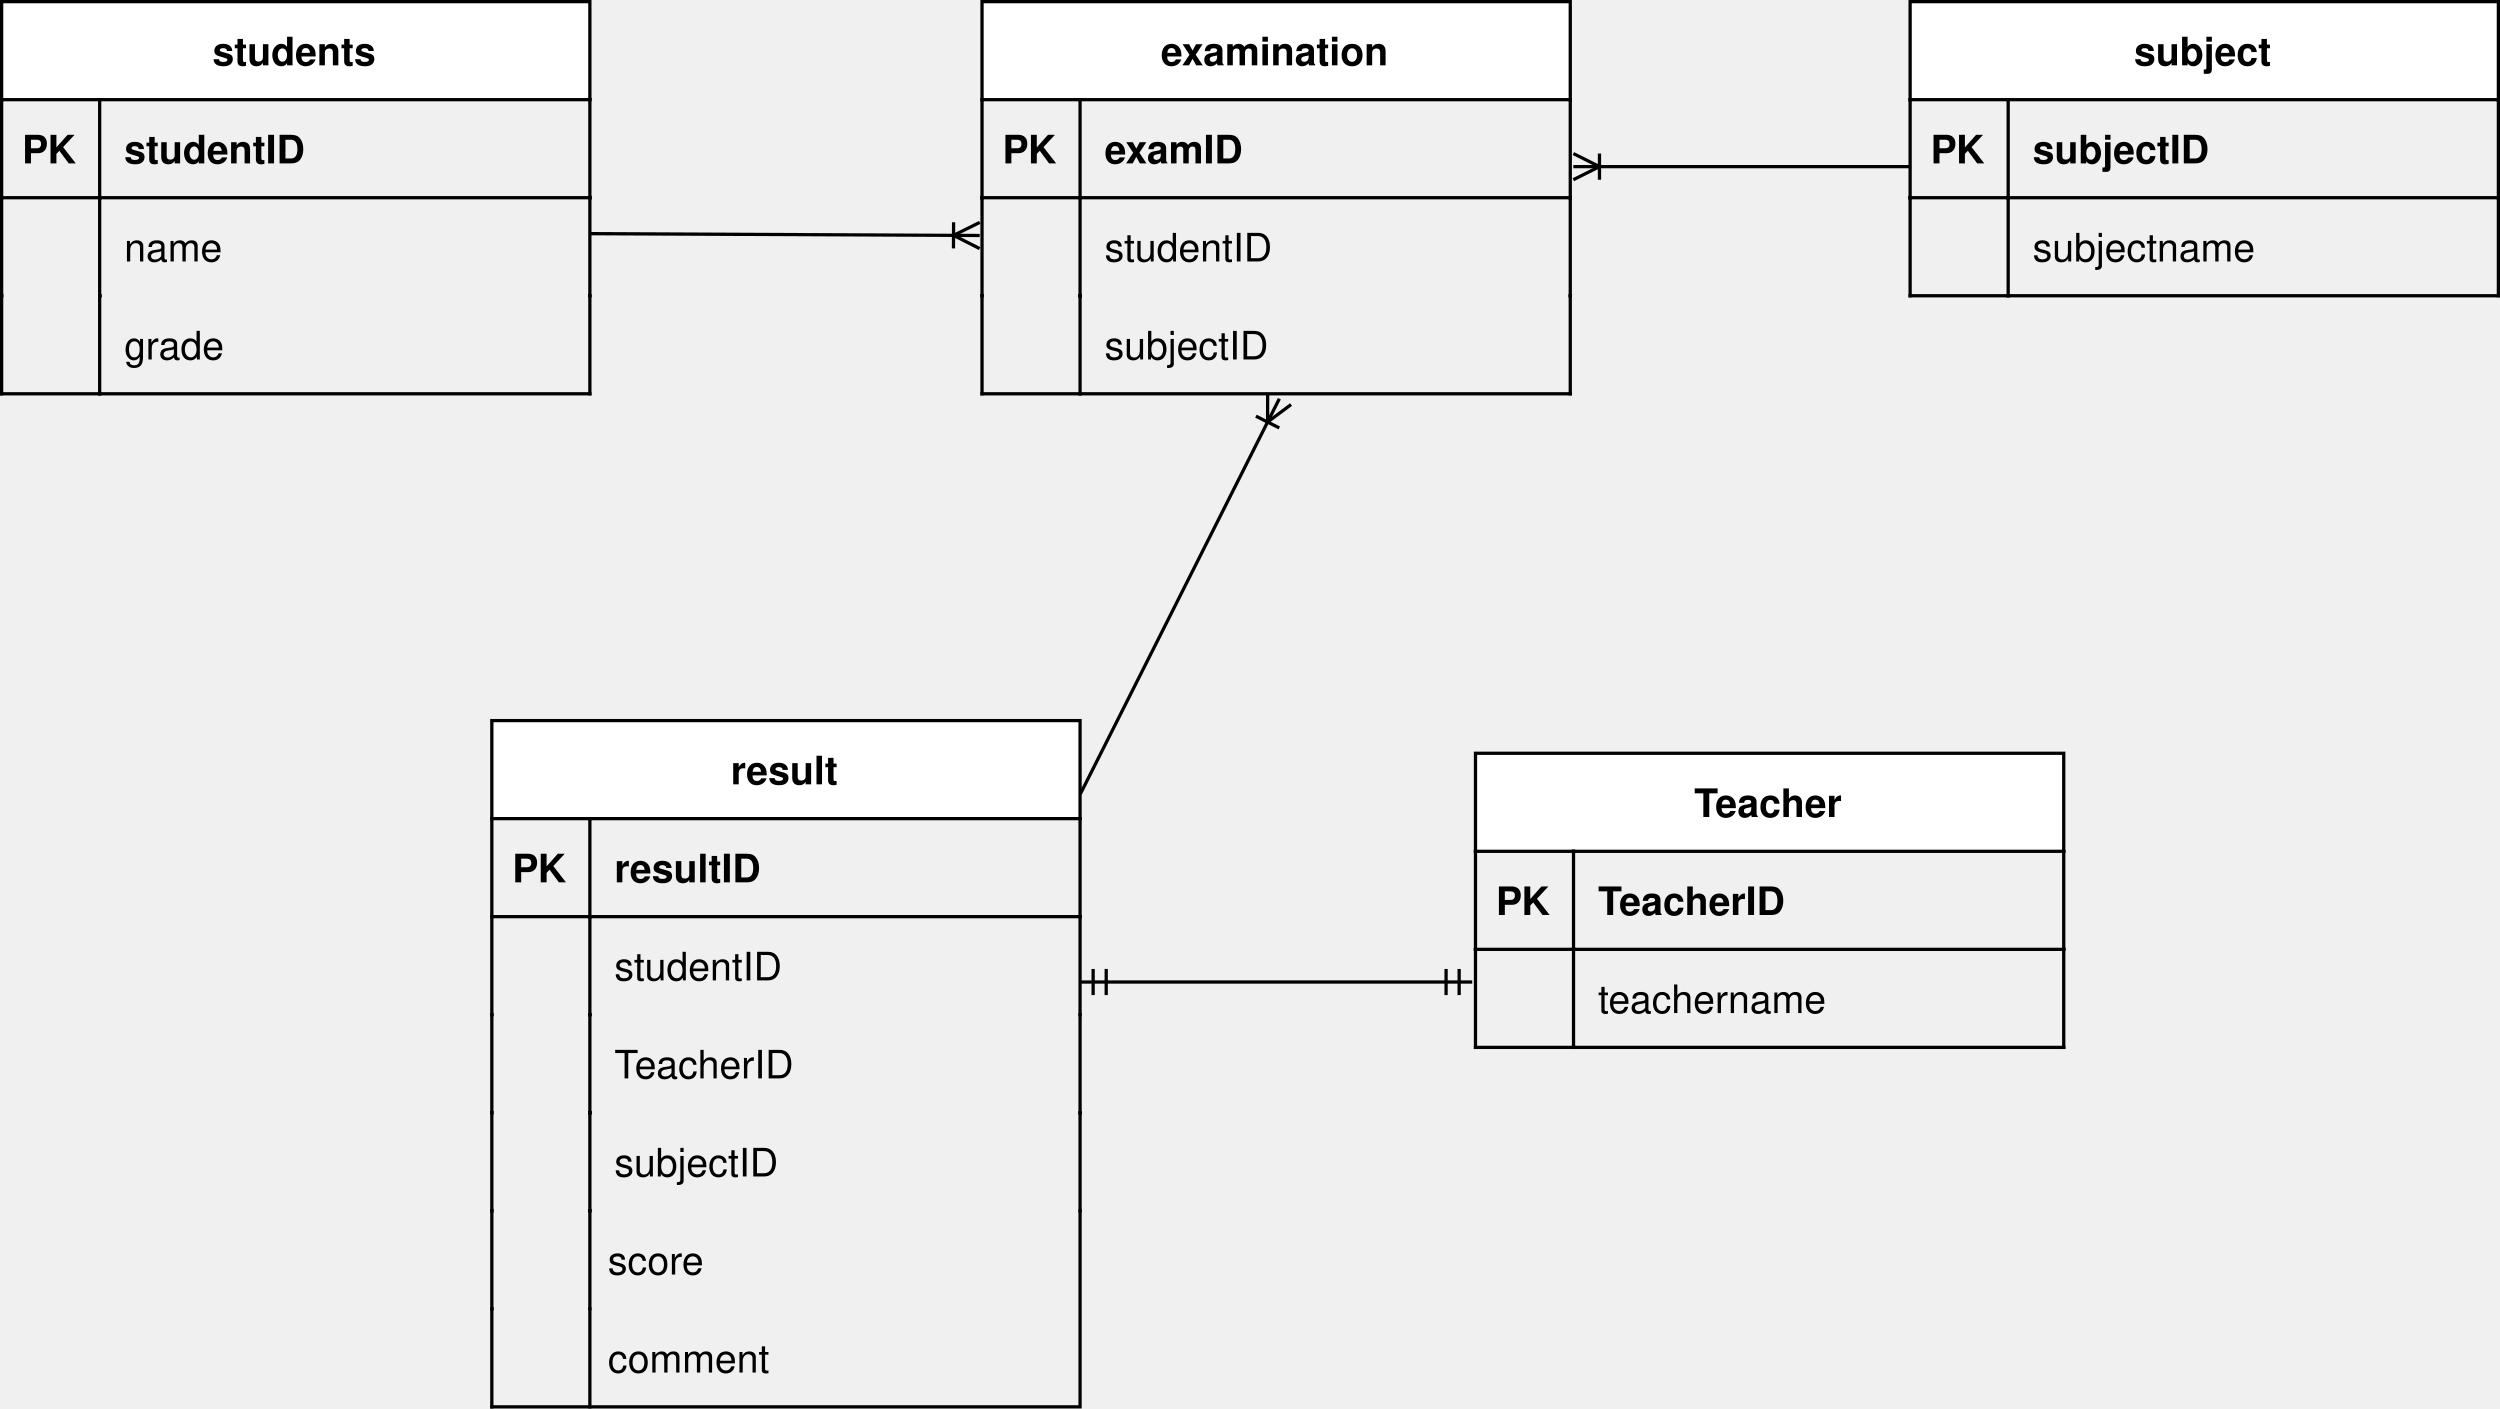
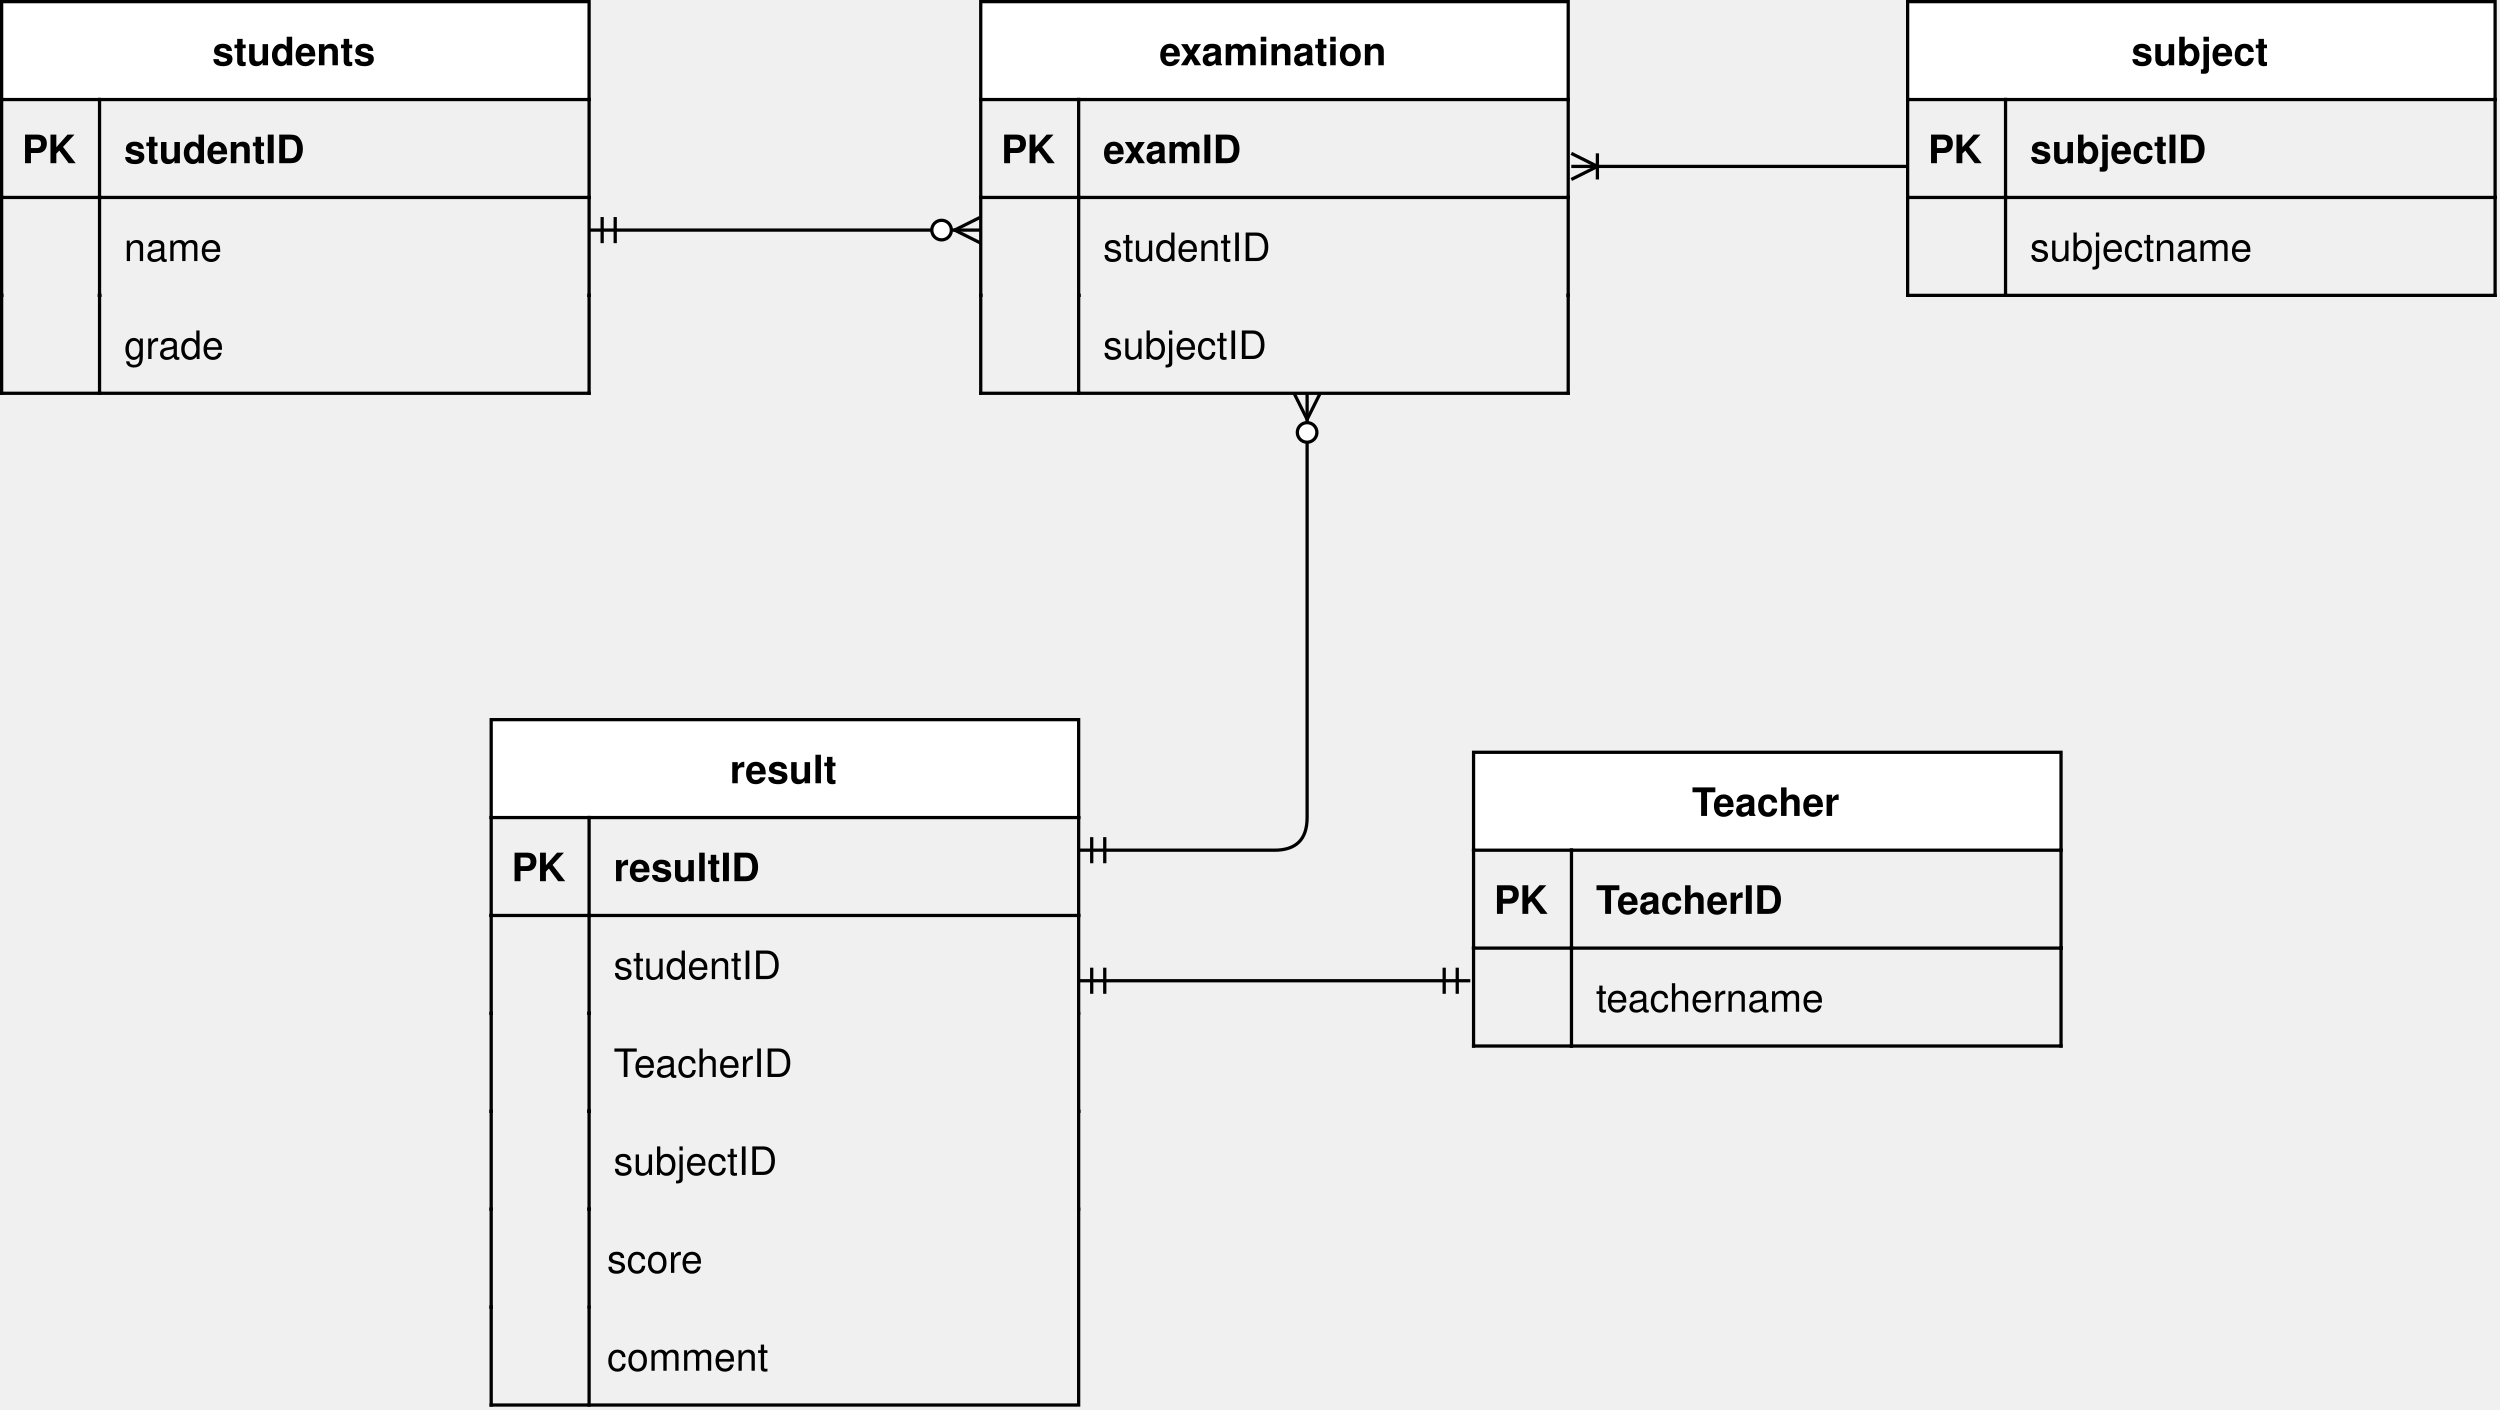
- <svg xmlns="http://www.w3.org/2000/svg" host="65bd71144e" version="1.1" width="765px" height="431px" viewBox="-0.5 -0.5 765 431" content="&lt;mxfile&gt;&lt;diagram id=&quot;rTqVLKV2QJE_o8dWdOVn&quot; name=&quot;ページ1&quot;&gt;7V1tc6M2EP41/lgPIMDm49mXXjvNTTO5m2n7UTGKTQvIA3Ji36+vBOJV2CccBccyGU/GWmAt9lk92l0JewKW0f5LArebr9hH4cQy/P0EfJ5Y1sxw6H8mOOQCh7WYYJ0Efi4yK8G34AfiQoNLd4GP0saJBOOQBNumcIXjGK1IQwaTBL82T3vGYfNTt3CNBMG3FQxF6V+BTza5dG7NKvlvKFhvik82XS8/EsHiZH4n6Qb6+LUmAncTsEwwJvm7aL9EIbNdYZf8ul+PHC07lqCYyFzA7f4Cwx2/t5TsfHpxyvtHDsVN065u2VsCn5hokRKYEI4NMKiAWpvAIEYJFZhZOwzhNg2y03PJJgj9e3jAO1IoKlqL52CP/MccGnYuRemeKmNNpvyZKv/GO8MOwzBYx/T9ivaVfeIiQSntyz1MCT9DNAW3zgtKCNrXRNw0XxCOEEkO9BR+FHCUDoX78fZrBbo557JNHfACXsgdbV2qrrCgbzgc3dAAAZrTkDwyP1pscBL8YECE3HB1mLL2axCFMKYOCv2WaIGzAZmZOwjDJQ4xwzLGMRLgZCf5Cd5+h8kaES7Y4oB5Du2bs6AvaoSlMXUmDu3rkrbNqk1f7PSELHGckoS6DdOBKHqviCG4IHjLlYboudCfcBOz90+YEBwdxdqSxvrQxPpn2AIF0NoCtA9/HAWX3hUJYPhIiQzG6zCHIuM1WEHRgVenBUurtc3ZHl+YWu45zKhpE/iUETqtDKStXDMr6GlVrqwyQG9tMKQcEUNCPXwX+6kAVdlPKfScY5z5++cLg1iQYn7uIt3CVRCv7/Mr3RbKzjug3OLN+lhylKIupU4t7O7Ix1J8bKjhY3dAPp7JQzvMQEZ+UOiTJ2NX2sQakfFcgC6GEfroPKwaUJ151xt5d0je9Qbk3SKfv3Li9aRtrBHxmqaA3TqBvibUKw+pztRrijEv2sMooB8Q4Pg0DV9BhYgSLv6vrOCpqhldtGhk9ghlb3q2lMZfPgi7QCHJFMPfq6gkSVl+Jm15naZVMdxllKtHaUkx7DpPvVaP0Pimidx4NyIfsgJlidH0hQe8RCYkY/bSj2+Kxcu0+wrXCAZAWmviHtdtL03cQ5awOtZyNSHum1zb7Vrc3T39S7unMXGP67uZGcTMi0N/mr9vtdDlmpz6+ha6PAW0C8b0SG2dq0fF+wJ1LiCmR9rUucBNZkigI0O6lolWVamrB/I6T7xgzJjUZkz9uXzIUhfQNWMCN5kxgaMZ07VuxFKMtc7UbYuzOE0+dqGOKVOEX2okkV1Qb2MC6yTioxDV2y2Oafq6ooyspOwiQrckab3ciCXpdMc+ryMD9Ib3yTGcUJsaloP8Q6aG9pU+TCNl+ZuMKGwxosgnldvJDHsAr3V4MT5zozYz7E/lQ2aG9jU+hyNl9pt8NMcWNydqtAnCeCvSWhP3+NDOpYl7yE0QhYPpR9w3+WiPI662fUdwtUGJDsT9ZqR1Jm5HLOiNxC1P3MU9sdqjQi43ZQt5Ssi8R/3sqsjckbe7TmQu1seuZqF9AKR1JnO3o3yytCafjHSFk15Lcx1Qt8Bjpg5WMPzExRHFiy/0MLxaFzehBvakuYCimNWFGeNd9sO1V0Ps2XmrIedwtvu2ysnPh22HA6SkZUNpj2iAb1eSR24U+8jQP+0iP/MCdt8T+VUP91gmX36tIO/JpP7NfapmEelvrjkaqp8O21oh2nWswCoYpPbcbAxS0EX877VpdTYG12pXJmfy+F9gZXImBtLarEyWrnxTsfRMjKWvpjCiammyB/I6x9bFfDByuaIKd38uH3Jp0tP1+ezSj2+KyD0xEiM5keu8abUH1jpT97xjA3pWFlnhKGLGGgsj71oYcc7cJnoOb8/FvWR94B0LIyL+5fD50IURT+IpkywkzkMv02LBGYlCftso9j+xH4qgzbtHCut3/BXGh+wA7cjfVPyLMTUMu5D8wyw/BY5VCD7vi3k6ax3qrQeUBPSGskJL9zYSbk/kN36H4qQhy8dvG98pVwgTFEISvKCG+hNs/cA8qBrC5QbxYkFq1lKR4l2yQvyqCiVBEbC8afGdvZWuqeM21ZGMlAR158z0EgQg6wcRjP0/47J21nWgE7cObC8HJXCbUNqGcR6Udrve3VakEESJfaBvHszmrDmYrTk4ZzCjfUBKfnC5oKGRtiuFrHGoNbq54SM7lGuCqWcZ5V+zwErju2mxt6KvhzmmMfXsSnPxs0EnVCv0OXH3ohqf4/5hCu5hGrPe7lF6MA35TLPuwFS/c/5k9JEdjjLY1Jh51V/DK4BtTYuNxL0pzaIO15ydaP+mjiIfo83ql53y06ufxwJ3/wM=&lt;/diagram&gt;&lt;/mxfile&gt;">
+ <svg xmlns="http://www.w3.org/2000/svg" host="65bd71144e" version="1.1" width="766px" height="432px" viewBox="-0.5 -0.5 766 432" content="&lt;mxfile&gt;&lt;diagram id=&quot;rTqVLKV2QJE_o8dWdOVn&quot; name=&quot;ページ1&quot;&gt;7V1tc6M2EP41/tgMb8b2x9hJr53mpje5zLT9qBjFphXIA3Ji36+vBBJvwo7wERwEN5kbtIhF7LN6tFoJPLFXweFLBHbbr9iDaGIZ3mFi300sy5m79H8mOKYC2zVSwSbyvVRk5oLv/g/IhaLa3vdgXKpIMEbE35WFaxyGcE1KMhBF+K1c7QWj8l13YAMlwfc1QLL0L98j21Q6t2a5/Dfob7bizqa7SM8EQFTmTxJvgYffCiL7fmKvIoxJehQcVhAx2wm7pNf9euJs1rAIhkTlAiu94BWgPX+2mOw9enHM20eO4qFpU3fskIBnJlrGBESEY2MbVECtTYAfwogKzKSMENjFflI9lWx95D2AI94ToUiUli/+AXqPKTSsLkXpgSpjRab8hSr/zhvDTgPkb0J6vKZtZXdcRjCmbXkAMeE1ZFNw67zCiMBDQcRN8wXiAJLoSKvwszZH6Sjcj5ffctDNOZdti4ALeAF3tE2mOseCHnA46qGxJWjOQ/LI/Gi5xZH/gwGBuOGKMCXlNz9AIKQOCryKaImTDpmY20dohRFmWIY4hBKcrJIX4d0TiDaQcMEO+8xzaNumS/pHjbAybqaTKW3ripbNvEz/WPWIrHAYk4i6DdMBKXpvkCG4JHjHlSL4IvRH3MTs+BkTgoOTWFvKWB/LWL+Hrd0CtI4E7bc/ToJLn4r4AD1SIgPhBqVQJLwGcihq8Kq1YGa1qjmr/QtTy72ghJq2vkcZodbKtrKVC2a1G1qVK8sN0FgbQJQjQkCoh+9DL5agytqphN70FGf+fndlEAUppnWX8Q6s/XDzkF7pVlCefgDKFd4s9qVpq6grqWsXdnfkYyU+NtrhY7dDPp6pQ9tNR4aeL/Spk7GrbGKNyHguQReCAH52Hm4bUJ15dzHybpe8u+iQd8V8vufEu1C2sUbEa5oSdpsIeJpQrzqkOlOvKce88AACn97Ax+F5Gu5BhogSLv4vy+C1lTO6atLIbBDKDnq0VMZfPQi7QiLJlMPfXmSSlCw/U7a8TsOqHO4yytUjtdQy7DoPvVaD0HjQRG58GJF3mYGy5Gj6yh1eYSakYvbMjwfF4tm0u4drBB0grTVxj+u21ybuLlNYNWu5mhD3INd26xZ398//0uZpTNzj+m5iBnnmxaE/z99DTXS5Jqe+pomuRQu0a4/To3bzXA0y3lfIc9ny9EibPJc9yBmSXTND6stA21aqqwHyOg+89jhjanfG1JzLu0x12brOmOxBzpjskzOmvm7EahlrnanbkUdxOvnYIx2nTAF+LZBEckGxjAkokogHESyWKxxT9vWWZmQZZYsI3VKk9WwjlqLTnbpfzQxw0b1PjuFEu1PDrJN/yqmh09OXaZQsP8iIwpEjinRQGc7MsAHwWocX4zs37c4Mm1N5lzNDp4/v4SiZfZCv5jjy5kSNNkEYP4u01sQ9vrRzbeLuchOEcDD9iHuQr/ZM5dW2JwjWWxjpQNw/jbTOxD2VE3ojcasTt3gmlntskctN1UReK2TeIH/WKzKfqttdJzKX82O9WWjvAGmdydytSZ+srMmtEa9x1GhprgbqCnjM1P4aoFsuDihefKGH4VW5uAy17UzKCygts7o0YnzIfrjqaogzu2w15BLOdn8uc/J+t61xgJhUbKjsESXwnVzyyI3inOj6513kPS9gzz1RX/VwT83ks88K8pZMil/ua2sUUf5yzclQ/XzYVgnR+rEC20IndeZmqZPadcT/UZtWZ2Nw3e7K5Ewd/yusTM7kQFqblcnMlQcVS8/kWLo3iZG2liYbIK9zbC3Gg5HLW8pwN+fyLpcmF7q+n5358aCIfCFHYiQlcp03rTbAWmfqntdsQE/SImscBMxYY2LkQxMj0wu3iV7C23N5L1kTeMfEiIx/1n0+dWJkoQB8EhKnoZdpseCMBIg/Ngy9W/ZDEbR4/xiA0PszzHImdSdS3dCTfjei0m/O2iJ7g7b0WTghjCACxH8t3+AM4X5jTlCgcrfcCx2jYuUY76M15FflhpYUOdU8Z1URSRhFUnTJMK2w/08VRNo3n/BXEB6TE7QJf1PxL8aNYc6E5B/WfW6suS0EdwcRbCWlY7H0DUY+fZQkW5YIDz4RKg2XC0oaaTlXyArHQqGq7vM7lGvaNwvLyP6VE2t0XL8Ra+pNPWxqGjcLJ9dsTN9V3Z7PmYbC+qeq0/2AEc68rsfkkb0gIiCYXUge0tcxq4raBFLhRUNmdJEVoUPkFm9wCNB9Ll0ODerqOJGVG48TFait6vdNL4aaFvNfSEqr5z8zZd//Dw==&lt;/diagram&gt;&lt;/mxfile&gt;">
  <defs>
    <clipPath id="mx-clip-0-30-30-30-0">
      <rect x="0" y="30" width="30" height="30" />
    </clipPath>
    <clipPath id="mx-clip-36-30-144-30-0">
      <rect x="36" y="30" width="144" height="30" />
    </clipPath>
    <clipPath id="mx-clip-36-60-144-30-0">
      <rect x="36" y="60" width="144" height="30" />
    </clipPath>
    <clipPath id="mx-clip-36-90-144-30-0">
      <rect x="36" y="90" width="144" height="30" />
    </clipPath>
    <clipPath id="mx-clip-300-30-30-30-0">
      <rect x="300" y="30" width="30" height="30" />
    </clipPath>
    <clipPath id="mx-clip-336-30-144-30-0">
      <rect x="336" y="30" width="144" height="30" />
    </clipPath>
    <clipPath id="mx-clip-336-60-144-30-0">
      <rect x="336" y="60" width="144" height="30" />
    </clipPath>
    <clipPath id="mx-clip-336-90-144-30-0">
      <rect x="336" y="90" width="144" height="30" />
    </clipPath>
    <clipPath id="mx-clip-584-30-30-30-0">
      <rect x="584" y="30" width="30" height="30" />
    </clipPath>
    <clipPath id="mx-clip-620-30-144-30-0">
      <rect x="620" y="30" width="144" height="30" />
    </clipPath>
    <clipPath id="mx-clip-620-60-144-30-0">
      <rect x="620" y="60" width="144" height="30" />
    </clipPath>
    <clipPath id="mx-clip-150-250-30-30-0">
      <rect x="150" y="250" width="30" height="30" />
    </clipPath>
    <clipPath id="mx-clip-186-250-144-30-0">
      <rect x="186" y="250" width="144" height="30" />
    </clipPath>
    <clipPath id="mx-clip-186-280-144-30-0">
      <rect x="186" y="280" width="144" height="30" />
    </clipPath>
    <clipPath id="mx-clip-186-310-144-30-0">
      <rect x="186" y="310" width="144" height="30" />
    </clipPath>
    <clipPath id="mx-clip-186-340-144-30-0">
      <rect x="186" y="340" width="144" height="30" />
    </clipPath>
    <clipPath id="mx-clip-451-260-30-30-0">
      <rect x="451" y="260" width="30" height="30" />
    </clipPath>
    <clipPath id="mx-clip-487-260-144-30-0">
      <rect x="487" y="260" width="144" height="30" />
    </clipPath>
    <clipPath id="mx-clip-487-290-144-30-0">
      <rect x="487" y="290" width="144" height="30" />
    </clipPath>
  </defs>
  <g>
    <path d="M 0 30 L 0 0 L 180 0 L 180 30" fill="rgb(255, 255, 255)" stroke="rgb(0, 0, 0)" stroke-miterlimit="10" pointer-events="all" />
    <path d="M 0 30 L 0 120 L 180 120 L 180 30" fill="none" stroke="rgb(0, 0, 0)" stroke-miterlimit="10" pointer-events="none" />
    <path d="M 0 30 L 180 30" fill="none" stroke="rgb(0, 0, 0)" stroke-miterlimit="10" pointer-events="none" />
    <path d="M 30 30 L 30 60 L 30 90 L 30 120" fill="none" stroke="rgb(0, 0, 0)" stroke-miterlimit="10" pointer-events="none" />
    <g fill="rgb(0, 0, 0)" font-family="Helvetica" font-weight="bold" pointer-events="none" text-anchor="middle" font-size="12px">
      <text x="89.5" y="19.5">
                students
            </text>
    </g>
    <path d="M 0 30 M 180 30 M 180 60 L 0 60" fill="none" stroke="rgb(0, 0, 0)" stroke-linecap="square" stroke-miterlimit="10" pointer-events="none" />
    <path d="M 0 30 M 30 30 M 30 60 M 0 60" fill="none" stroke="rgb(0, 0, 0)" stroke-linecap="square" stroke-miterlimit="10" pointer-events="none" />
    <g fill="rgb(0, 0, 0)" font-family="Helvetica" font-weight="bold" pointer-events="none" clip-path="url(#mx-clip-0-30-30-30-0)" text-anchor="middle" font-size="12px">
      <text x="14.5" y="49.5">
                PK
            </text>
    </g>
    <path d="M 30 30 M 180 30 M 180 60 M 30 60" fill="none" stroke="rgb(0, 0, 0)" stroke-linecap="square" stroke-miterlimit="10" pointer-events="none" />
    <g fill="rgb(0, 0, 0)" font-family="Helvetica" font-weight="bold" text-decoration="underline" pointer-events="none" clip-path="url(#mx-clip-36-30-144-30-0)" font-size="12px">
      <text x="37.5" y="49.5">
                studentID
            </text>
    </g>
    <path d="M 0 60 M 30 60 M 30 90 M 0 90" fill="none" stroke="rgb(0, 0, 0)" stroke-linecap="square" stroke-miterlimit="10" pointer-events="none" />
    <path d="M 30 60 M 180 60 M 180 90 M 30 90" fill="none" stroke="rgb(0, 0, 0)" stroke-linecap="square" stroke-miterlimit="10" pointer-events="none" />
    <g fill="rgb(0, 0, 0)" font-family="Helvetica" pointer-events="none" clip-path="url(#mx-clip-36-60-144-30-0)" font-size="12px">
      <text x="37.5" y="79.5">
                name
            </text>
    </g>
    <path d="M 0 90 M 30 90 M 30 120 M 0 120" fill="none" stroke="rgb(0, 0, 0)" stroke-linecap="square" stroke-miterlimit="10" pointer-events="none" />
    <path d="M 30 90 M 180 90 M 180 120 M 30 120" fill="none" stroke="rgb(0, 0, 0)" stroke-linecap="square" stroke-miterlimit="10" pointer-events="none" />
    <g fill="rgb(0, 0, 0)" font-family="Helvetica" pointer-events="none" clip-path="url(#mx-clip-36-90-144-30-0)" font-size="12px">
      <text x="37.5" y="109.5">
                grade
            </text>
    </g>
    <path d="M 300 30 L 300 0 L 480 0 L 480 30" fill="rgb(255, 255, 255)" stroke="rgb(0, 0, 0)" stroke-miterlimit="10" pointer-events="none" />
    <path d="M 300 30 L 300 120 L 480 120 L 480 30" fill="none" stroke="rgb(0, 0, 0)" stroke-miterlimit="10" pointer-events="none" />
    <path d="M 300 30 L 480 30" fill="none" stroke="rgb(0, 0, 0)" stroke-miterlimit="10" pointer-events="none" />
    <path d="M 330 30 L 330 60 L 330 90 L 330 120" fill="none" stroke="rgb(0, 0, 0)" stroke-miterlimit="10" pointer-events="none" />
    <g fill="rgb(0, 0, 0)" font-family="Helvetica" font-weight="bold" pointer-events="none" text-anchor="middle" font-size="12px">
      <text x="389.5" y="19.5">
                examination
            </text>
    </g>
    <path d="M 300 30 M 480 30 M 480 60 L 300 60" fill="none" stroke="rgb(0, 0, 0)" stroke-linecap="square" stroke-miterlimit="10" pointer-events="none" />
    <path d="M 300 30 M 330 30 M 330 60 M 300 60" fill="none" stroke="rgb(0, 0, 0)" stroke-linecap="square" stroke-miterlimit="10" pointer-events="none" />
    <g fill="rgb(0, 0, 0)" font-family="Helvetica" font-weight="bold" pointer-events="none" clip-path="url(#mx-clip-300-30-30-30-0)" text-anchor="middle" font-size="12px">
      <text x="314.5" y="49.5">
                PK
            </text>
    </g>
    <path d="M 330 30 M 480 30 M 480 60 M 330 60" fill="none" stroke="rgb(0, 0, 0)" stroke-linecap="square" stroke-miterlimit="10" pointer-events="none" />
    <g fill="rgb(0, 0, 0)" font-family="Helvetica" font-weight="bold" text-decoration="underline" pointer-events="none" clip-path="url(#mx-clip-336-30-144-30-0)" font-size="12px">
      <text x="337.5" y="49.5">
                examID
            </text>
    </g>
    <path d="M 300 60 M 330 60 M 330 90 M 300 90" fill="none" stroke="rgb(0, 0, 0)" stroke-linecap="square" stroke-miterlimit="10" pointer-events="none" />
    <path d="M 330 60 M 480 60 M 480 90 M 330 90" fill="none" stroke="rgb(0, 0, 0)" stroke-linecap="square" stroke-miterlimit="10" pointer-events="none" />
    <g fill="rgb(0, 0, 0)" font-family="Helvetica" pointer-events="none" clip-path="url(#mx-clip-336-60-144-30-0)" font-size="12px">
      <text x="337.5" y="79.5">
                studentID
            </text>
    </g>
    <path d="M 300 90 M 330 90 M 330 120 M 300 120" fill="none" stroke="rgb(0, 0, 0)" stroke-linecap="square" stroke-miterlimit="10" pointer-events="none" />
    <path d="M 330 90 M 480 90 M 480 120 M 330 120" fill="none" stroke="rgb(0, 0, 0)" stroke-linecap="square" stroke-miterlimit="10" pointer-events="none" />
    <g fill="rgb(0, 0, 0)" font-family="Helvetica" pointer-events="none" clip-path="url(#mx-clip-336-90-144-30-0)" font-size="12px">
      <text x="337.5" y="109.5">
                subjectID
            </text>
    </g>
    <path d="M 584 30 L 584 0 L 764 0 L 764 30" fill="rgb(255, 255, 255)" stroke="rgb(0, 0, 0)" stroke-miterlimit="10" pointer-events="none" />
    <path d="M 584 30 L 584 90 L 764 90 L 764 30" fill="none" stroke="rgb(0, 0, 0)" stroke-miterlimit="10" pointer-events="none" />
    <path d="M 584 30 L 764 30" fill="none" stroke="rgb(0, 0, 0)" stroke-miterlimit="10" pointer-events="none" />
    <path d="M 614 30 L 614 60 L 614 90" fill="none" stroke="rgb(0, 0, 0)" stroke-miterlimit="10" pointer-events="none" />
    <g fill="rgb(0, 0, 0)" font-family="Helvetica" font-weight="bold" pointer-events="none" text-anchor="middle" font-size="12px">
      <text x="673.5" y="19.5">
                subject
            </text>
    </g>
    <path d="M 584 30 M 764 30 M 764 60 L 584 60" fill="none" stroke="rgb(0, 0, 0)" stroke-linecap="square" stroke-miterlimit="10" pointer-events="none" />
    <path d="M 584 30 M 614 30 M 614 60 M 584 60" fill="none" stroke="rgb(0, 0, 0)" stroke-linecap="square" stroke-miterlimit="10" pointer-events="none" />
    <g fill="rgb(0, 0, 0)" font-family="Helvetica" font-weight="bold" pointer-events="none" clip-path="url(#mx-clip-584-30-30-30-0)" text-anchor="middle" font-size="12px">
      <text x="598.5" y="49.5">
                PK
            </text>
    </g>
    <path d="M 614 30 M 764 30 M 764 60 M 614 60" fill="none" stroke="rgb(0, 0, 0)" stroke-linecap="square" stroke-miterlimit="10" pointer-events="none" />
    <g fill="rgb(0, 0, 0)" font-family="Helvetica" font-weight="bold" text-decoration="underline" pointer-events="none" clip-path="url(#mx-clip-620-30-144-30-0)" font-size="12px">
      <text x="621.5" y="49.5">
                subjectID
            </text>
    </g>
    <path d="M 584 60 M 614 60 M 614 90 M 584 90" fill="none" stroke="rgb(0, 0, 0)" stroke-linecap="square" stroke-miterlimit="10" pointer-events="none" />
    <path d="M 614 60 M 764 60 M 764 90 M 614 90" fill="none" stroke="rgb(0, 0, 0)" stroke-linecap="square" stroke-miterlimit="10" pointer-events="none" />
    <g fill="rgb(0, 0, 0)" font-family="Helvetica" pointer-events="none" clip-path="url(#mx-clip-620-60-144-30-0)" font-size="12px">
      <text x="621.5" y="79.5">
                subjectname
            </text>
    </g>
    <path d="M 150 250 L 150 220 L 330 220 L 330 250" fill="rgb(255, 255, 255)" stroke="rgb(0, 0, 0)" stroke-miterlimit="10" pointer-events="none" />
    <path d="M 150 250 L 150 430 L 330 430 L 330 250" fill="none" stroke="rgb(0, 0, 0)" stroke-miterlimit="10" pointer-events="none" />
    <path d="M 150 250 L 330 250" fill="none" stroke="rgb(0, 0, 0)" stroke-miterlimit="10" pointer-events="none" />
    <path d="M 180 250 L 180 280 L 180 310 L 180 340 L 180 370" fill="none" stroke="rgb(0, 0, 0)" stroke-miterlimit="10" pointer-events="none" />
    <g fill="rgb(0, 0, 0)" font-family="Helvetica" font-weight="bold" pointer-events="none" text-anchor="middle" font-size="12px">
      <text x="239.5" y="239.5">
                result
            </text>
    </g>
    <path d="M 150 250 M 330 250 M 330 280 L 150 280" fill="none" stroke="rgb(0, 0, 0)" stroke-linecap="square" stroke-miterlimit="10" pointer-events="none" />
    <path d="M 150 250 M 180 250 M 180 280 M 150 280" fill="none" stroke="rgb(0, 0, 0)" stroke-linecap="square" stroke-miterlimit="10" pointer-events="none" />
    <g fill="rgb(0, 0, 0)" font-family="Helvetica" font-weight="bold" pointer-events="none" clip-path="url(#mx-clip-150-250-30-30-0)" text-anchor="middle" font-size="12px">
      <text x="164.5" y="269.5">
                PK
            </text>
    </g>
    <path d="M 180 250 M 330 250 M 330 280 M 180 280" fill="none" stroke="rgb(0, 0, 0)" stroke-linecap="square" stroke-miterlimit="10" pointer-events="none" />
    <g fill="rgb(0, 0, 0)" font-family="Helvetica" font-weight="bold" text-decoration="underline" pointer-events="none" clip-path="url(#mx-clip-186-250-144-30-0)" font-size="12px">
      <text x="187.5" y="269.5">
                resultID
            </text>
    </g>
    <path d="M 150 280 M 180 280 M 180 310 M 150 310" fill="none" stroke="rgb(0, 0, 0)" stroke-linecap="square" stroke-miterlimit="10" pointer-events="none" />
    <path d="M 180 280 M 330 280 M 330 310 M 180 310" fill="none" stroke="rgb(0, 0, 0)" stroke-width="0.1" stroke-linecap="square" stroke-miterlimit="10" pointer-events="none" />
    <g fill="rgb(0, 0, 0)" font-family="Helvetica" pointer-events="none" clip-path="url(#mx-clip-186-280-144-30-0)" font-size="12px">
      <text x="187.5" y="299.5">
                studentID
            </text>
    </g>
    <path d="M 150 310 M 180 310 M 180 340 M 150 340" fill="none" stroke="rgb(0, 0, 0)" stroke-linecap="square" stroke-miterlimit="10" pointer-events="none" />
    <path d="M 180 310 M 330 310 M 330 340 M 180 340" fill="none" stroke="rgb(0, 0, 0)" stroke-linecap="square" stroke-miterlimit="10" pointer-events="none" />
    <g fill="rgb(0, 0, 0)" font-family="Helvetica" pointer-events="none" clip-path="url(#mx-clip-186-310-144-30-0)" font-size="12px">
      <text x="187.5" y="329.5">
                TeacherID
            </text>
    </g>
    <path d="M 150 340 M 180 340 M 180 370 M 150 370" fill="none" stroke="rgb(0, 0, 0)" stroke-linecap="square" stroke-miterlimit="10" pointer-events="none" />
    <path d="M 180 340 M 330 340 M 330 370 M 180 370" fill="none" stroke="rgb(0, 0, 0)" stroke-linecap="square" stroke-miterlimit="10" pointer-events="none" />
    <g fill="rgb(0, 0, 0)" font-family="Helvetica" pointer-events="none" clip-path="url(#mx-clip-186-340-144-30-0)" font-size="12px">
      <text x="187.5" y="359.5">
                subjectID
            </text>
    </g>
    <g fill="rgb(0, 0, 0)" font-family="Helvetica" pointer-events="none" font-size="12px">
      <text x="185.5" y="389.5">
                score
            </text>
    </g>
    <path d="M 150 370 M 180 370 L 180 400 M 150 400" fill="none" stroke="rgb(0, 0, 0)" stroke-linecap="square" stroke-miterlimit="10" pointer-events="none" />
    <path d="M 451 260 L 451 230 L 631 230 L 631 260" fill="rgb(255, 255, 255)" stroke="rgb(0, 0, 0)" stroke-miterlimit="10" pointer-events="none" />
    <path d="M 451 260 L 451 320 L 631 320 L 631 260" fill="none" stroke="rgb(0, 0, 0)" stroke-miterlimit="10" pointer-events="none" />
    <path d="M 451 260 L 631 260" fill="none" stroke="rgb(0, 0, 0)" stroke-miterlimit="10" pointer-events="none" />
    <path d="M 481 260 L 481 290 L 481 320" fill="none" stroke="rgb(0, 0, 0)" stroke-miterlimit="10" pointer-events="none" />
    <g fill="rgb(0, 0, 0)" font-family="Helvetica" font-weight="bold" pointer-events="none" text-anchor="middle" font-size="12px">
      <text x="540.5" y="249.5">
                Teacher
            </text>
    </g>
    <path d="M 451 260 M 631 260 M 631 290 L 451 290" fill="none" stroke="rgb(0, 0, 0)" stroke-linecap="square" stroke-miterlimit="10" pointer-events="none" />
    <path d="M 451 260 M 481 260 M 481 290 M 451 290" fill="none" stroke="rgb(0, 0, 0)" stroke-linecap="square" stroke-miterlimit="10" pointer-events="none" />
    <g fill="rgb(0, 0, 0)" font-family="Helvetica" font-weight="bold" pointer-events="none" clip-path="url(#mx-clip-451-260-30-30-0)" text-anchor="middle" font-size="12px">
      <text x="465.5" y="279.5">
                PK
            </text>
    </g>
    <path d="M 481 260 M 631 260 M 631 290 M 481 290" fill="none" stroke="rgb(0, 0, 0)" stroke-linecap="square" stroke-miterlimit="10" pointer-events="none" />
    <g fill="rgb(0, 0, 0)" font-family="Helvetica" font-weight="bold" text-decoration="underline" pointer-events="none" clip-path="url(#mx-clip-487-260-144-30-0)" font-size="12px">
      <text x="488.5" y="279.5">
                TeacherID
            </text>
    </g>
    <path d="M 451 290 M 481 290 M 481 320 M 451 320" fill="none" stroke="rgb(0, 0, 0)" stroke-linecap="square" stroke-miterlimit="10" pointer-events="none" />
    <path d="M 481 290 M 631 290 M 631 320 M 481 320" fill="none" stroke="rgb(0, 0, 0)" stroke-linecap="square" stroke-miterlimit="10" pointer-events="none" />
    <g fill="rgb(0, 0, 0)" font-family="Helvetica" pointer-events="none" clip-path="url(#mx-clip-487-290-144-30-0)" font-size="12px">
      <text x="488.5" y="309.5">
                teachername
            </text>
    </g>
    <g fill="rgb(0, 0, 0)" font-family="Helvetica" pointer-events="none" font-size="12px">
      <text x="185.5" y="419.5">
                comment
            </text>
    </g>
    <path d="M 150 400 M 180 400 L 180 430 M 150 430" fill="none" stroke="rgb(0, 0, 0)" stroke-linecap="square" stroke-miterlimit="10" pointer-events="none" />
-     <path d="M 180 71 L 299.28 71.56" fill="none" stroke="rgb(0, 0, 0)" stroke-miterlimit="10" pointer-events="none" />
-     <path d="M 291.26 75.52 L 291.3 67.52 M 299.3 67.56 L 291.28 71.52 L 299.26 75.56" fill="none" stroke="rgb(0, 0, 0)" stroke-miterlimit="10" pointer-events="none" />
    <path d="M 330 300 L 450 300" fill="none" stroke="rgb(0, 0, 0)" stroke-miterlimit="10" pointer-events="none" />
    <path d="M 334 296 L 334 304 M 338 296 L 338 304" fill="none" stroke="rgb(0, 0, 0)" stroke-miterlimit="10" pointer-events="none" />
    <path d="M 446 304 L 446 296 M 442 304 L 442 296" fill="none" stroke="rgb(0, 0, 0)" stroke-miterlimit="10" pointer-events="none" />
    <path d="M 583.92 50.49 L 480.94 50.49" fill="none" stroke="rgb(0, 0, 0)" stroke-miterlimit="10" pointer-events="none" />
    <path d="M 488.94 46.49 L 488.94 54.49 M 480.94 54.49 L 488.94 50.49 L 480.94 46.49" fill="none" stroke="rgb(0, 0, 0)" stroke-miterlimit="10" pointer-events="none" />
-     <path d="M 330.08 242.47 L 390.98 121.5" fill="none" stroke="rgb(0, 0, 0)" stroke-miterlimit="10" pointer-events="none" />
-     <path d="M 390.96 130.44 L 383.81 126.85 M 387.41 119.7 L 387.38 128.65 L 394.55 123.3" fill="none" stroke="rgb(0, 0, 0)" stroke-miterlimit="10" pointer-events="none" />
+     <path d="M 180 70 L 300 70" fill="none" stroke="rgb(0, 0, 0)" stroke-miterlimit="10" pointer-events="none" />
+     <path d="M 184 66 L 184 74 M 188 66 L 188 74" fill="none" stroke="rgb(0, 0, 0)" stroke-miterlimit="10" pointer-events="none" />
+     <ellipse cx="288" cy="70" rx="3" ry="3" fill="#ffffff" stroke="rgb(0, 0, 0)" pointer-events="none" />
+     <path d="M 300 66 L 292 70 L 300 74" fill="none" stroke="rgb(0, 0, 0)" stroke-miterlimit="10" pointer-events="none" />
+     <path d="M 330 260 L 390 260 Q 400 260 400 250 L 400 120" fill="none" stroke="rgb(0, 0, 0)" stroke-miterlimit="10" pointer-events="none" />
+     <path d="M 334 256 L 334 264 M 338 256 L 338 264" fill="none" stroke="rgb(0, 0, 0)" stroke-miterlimit="10" pointer-events="none" />
+     <ellipse cx="400" cy="132" rx="3" ry="3" fill="#ffffff" stroke="rgb(0, 0, 0)" pointer-events="none" />
+     <path d="M 396 120 L 400 128 L 404 120" fill="none" stroke="rgb(0, 0, 0)" stroke-miterlimit="10" pointer-events="none" />
  </g>
</svg>
